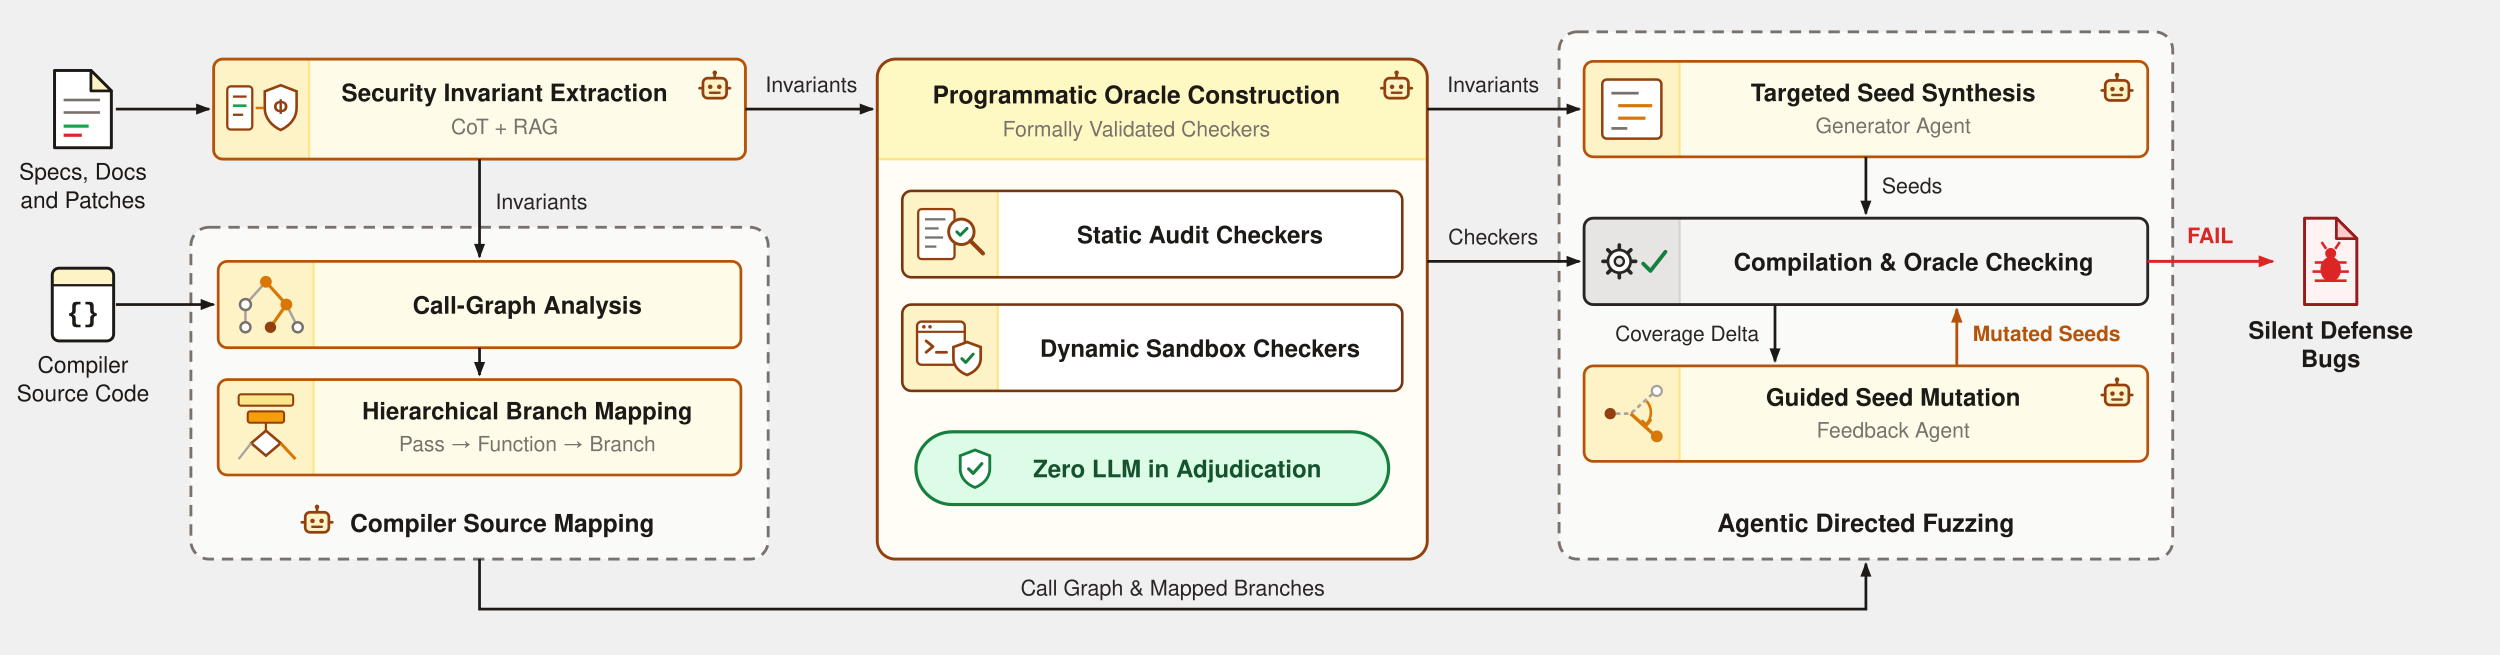
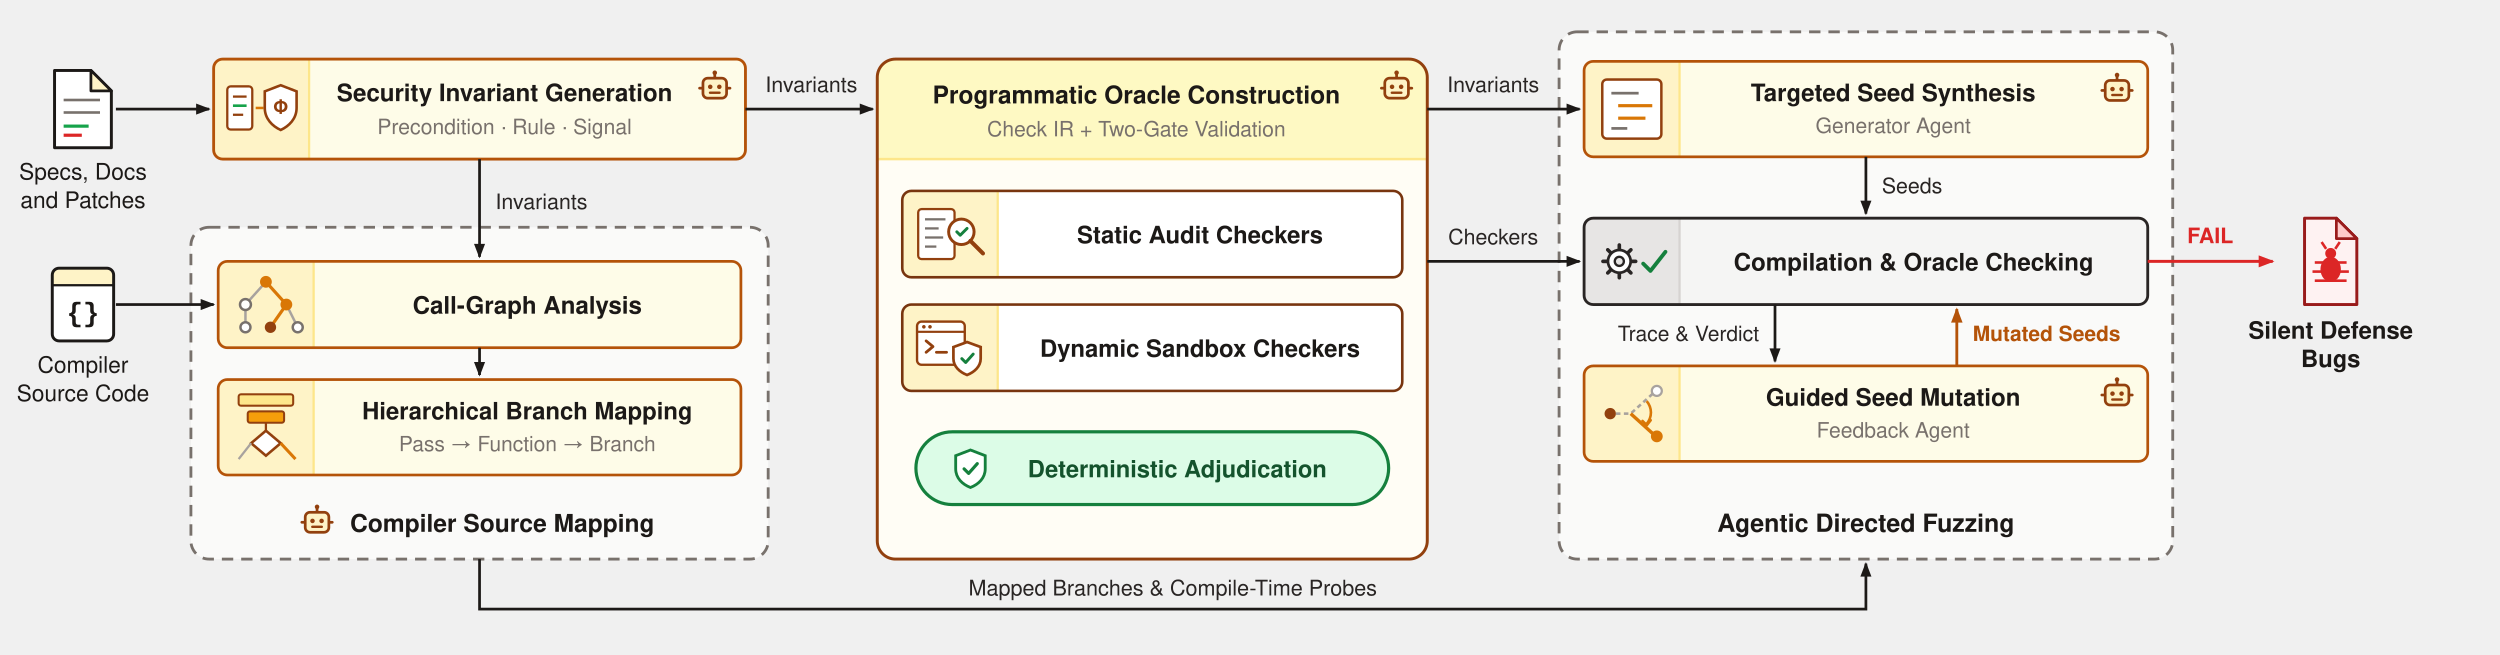
<svg xmlns="http://www.w3.org/2000/svg" viewBox="0 0 1100 288" width="1100" height="288" style="background-color: #FFFFFF; font-family: 'Helvetica Neue', Helvetica, Arial, sans-serif;">
  <defs>
    <marker id="arr" viewBox="0 0 10 10" refX="8.2" refY="5" markerWidth="5.8" markerHeight="5.8" orient="auto-start-reverse">
      <path d="M 0 1.5 L 9.2 5 L 0 8.5 z" fill="#1C1917" />
    </marker>
    <marker id="arr-amber" viewBox="0 0 10 10" refX="8.2" refY="5" markerWidth="5.8" markerHeight="5.8" orient="auto-start-reverse">
      <path d="M 0 1.5 L 9.2 5 L 0 8.5 z" fill="#B45309" />
    </marker>
    <marker id="arr-crimson" viewBox="0 0 10 10" refX="8.2" refY="5" markerWidth="5.8" markerHeight="5.8" orient="auto-start-reverse">
      <path d="M 0 1.5 L 9.2 5 L 0 8.5 z" fill="#DC2626" />
    </marker>
    <g id="bot-logo">
      <line x1="7.5" y1="1.2" x2="7.5" y2="3.4" stroke="#92400E" stroke-width="1.2" stroke-linecap="round" />
      <circle cx="7.5" cy="1.0" r="1.0" fill="#92400E" />
      <line x1="0.8" y1="7.8" x2="2.3" y2="7.8" stroke="#92400E" stroke-width="1.2" stroke-linecap="round" />
      <line x1="12.7" y1="7.8" x2="14.2" y2="7.8" stroke="#92400E" stroke-width="1.2" stroke-linecap="round" />
      <rect x="2.3" y="3.4" width="10.4" height="8.8" rx="2.1" fill="#FEF3C7" stroke="#92400E" stroke-width="1.2" />
      <circle cx="5.5" cy="7.2" r="1.0" fill="#92400E" />
      <circle cx="9.5" cy="7.2" r="1.0" fill="#92400E" />
      <line x1="5.4" y1="9.8" x2="9.6" y2="9.8" stroke="#92400E" stroke-width="1.05" stroke-linecap="round" />
    </g>
  </defs>
  <g transform="translate(14, 31)">
    <path d="M 10 0 L 26 0 L 35 9 L 35 34 L 10 34 Z" fill="#FFFFFF" stroke="#1C1917" stroke-width="1.3" stroke-linejoin="round" />
    <path d="M 26 0 L 26 9 L 35 9 Z" fill="#FEF3C7" stroke="#1C1917" stroke-width="1.2" stroke-linejoin="round" />
    <line x1="14" y1="13" x2="30" y2="13" stroke="#78716C" stroke-width="1.15" />
    <line x1="14" y1="18.5" x2="30" y2="18.5" stroke="#78716C" stroke-width="1.15" />
    <line x1="14" y1="24.5" x2="25" y2="24.5" stroke="#16A34A" stroke-width="1.4" />
    <line x1="14" y1="28.5" x2="22" y2="28.5" stroke="#DC2626" stroke-width="1.4" />
  </g>
  <text x="36.5" y="79" font-size="10" font-weight="500" fill="#1C1917" text-anchor="middle">Specs, Docs</text>
  <text x="36.5" y="91.5" font-size="10" font-weight="500" fill="#1C1917" text-anchor="middle">and Patches</text>
  <g transform="translate(14, 118)">
    <rect x="9" y="0" width="27" height="32" rx="3" fill="#FFFFFF" />
    <path d="M 12 0 L 33 0 Q 36 0 36 3 L 36 7.5 L 9 7.5 L 9 3 Q 9 0 12 0 Z" fill="#FEF3C7" />
    <line x1="9" y1="7.5" x2="36" y2="7.5" stroke="#1C1917" stroke-width="1" />
    <rect x="9" y="0" width="27" height="32" rx="3" fill="none" stroke="#1C1917" stroke-width="1.3" />
    <text x="22.5" y="23.5" font-family="Menlo, Monaco, 'Courier New', monospace" font-size="12" font-weight="700" fill="#1C1917" text-anchor="middle">{}</text>
  </g>
  <text x="36.5" y="164" font-size="10" font-weight="500" fill="#1C1917" text-anchor="middle">Compiler</text>
  <text x="36.5" y="176.5" font-size="10" font-weight="500" fill="#1C1917" text-anchor="middle">Source Code</text>
  <g transform="translate(94, 26)">
    <rect x="0" y="0" width="234" height="44" rx="4" fill="#FEFCE8" />
    <path d="M 4 0 L 42 0 L 42 44 L 4 44 Q 0 44 0 40 L 0 4 Q 0 0 4 0 Z" fill="#FEF3C7" />
    <line x1="42" y1="0" x2="42" y2="44" stroke="#FDE68A" stroke-width="1" />
    <rect x="0" y="0" width="234" height="44" rx="4" fill="none" stroke="#B45309" stroke-width="1.25" />
    <rect x="6" y="12" width="11" height="19" rx="1.5" fill="#FFFFFF" stroke="#92400E" stroke-width="1" />
    <line x1="8.5" y1="16.5" x2="14.5" y2="16.5" stroke="#92400E" stroke-width="1" />
    <line x1="8.5" y1="20.5" x2="14.5" y2="20.5" stroke="#16A34A" stroke-width="1.15" />
    <line x1="8.5" y1="24.5" x2="13" y2="24.5" stroke="#92400E" stroke-width="1" />
    <line x1="18.5" y1="21.5" x2="22" y2="21.5" stroke="#D97706" stroke-width="1.1" />
    <path d="M 29.5 11.5 L 36.5 14.2 L 36.5 21.5 C 36.5 26.2 33.2 29.5 29.5 31.2 C 25.8 29.5 22.5 26.2 22.5 21.5 L 22.5 14.2 Z" fill="#FFFFFF" stroke="#92400E" stroke-width="1.15" />
    <text x="29.5" y="24" font-size="8.5" font-weight="700" fill="#92400E" text-anchor="middle">Φ</text>
-     <text x="128" y="18.5" font-size="10.6" font-weight="700" fill="#1C1917" text-anchor="middle">Security Invariant Extraction</text>
-     <text x="128" y="33" font-size="9.3" font-weight="400" fill="#78716C" text-anchor="middle">CoT + RAG</text>
+     <text x="128" y="18.5" font-size="10.6" font-weight="700" fill="#1C1917" text-anchor="middle">Security Invariant Generation</text>
+     <text x="128" y="33" font-size="9.3" font-weight="400" fill="#78716C" text-anchor="middle">Precondition · Rule · Signal</text>
    <use href="#bot-logo" x="213" y="5" />
  </g>
  <line x1="51" y1="48" x2="92" y2="48" stroke="#1C1917" stroke-width="1.2" marker-end="url(#arr)" />
  <g>
    <rect x="84" y="100" width="254" height="146" rx="8" fill="#FAFAF9" stroke="#78716C" stroke-width="1.25" stroke-dasharray="5,3.5" />
    <use href="#bot-logo" x="132" y="222" />
    <text x="221" y="234" font-size="10.8" font-weight="700" fill="#1C1917" text-anchor="middle">Compiler Source Mapping</text>
  </g>
  <g transform="translate(96, 115)">
    <rect x="0" y="0" width="230" height="38" rx="4" fill="#FEFCE8" />
    <path d="M 4 0 L 42 0 L 42 38 L 4 38 Q 0 38 0 34 L 0 4 Q 0 0 4 0 Z" fill="#FEF3C7" />
    <line x1="42" y1="0" x2="42" y2="38" stroke="#FDE68A" stroke-width="1" />
    <rect x="0" y="0" width="230" height="38" rx="4" fill="none" stroke="#B45309" stroke-width="1.2" />
    <line x1="21" y1="9" x2="12" y2="19" stroke="#A8A29E" stroke-width="1.1" />
    <line x1="21" y1="9" x2="30" y2="19" stroke="#D97706" stroke-width="1.4" />
    <line x1="12" y1="19" x2="12" y2="29" stroke="#A8A29E" stroke-width="1.1" />
    <line x1="30" y1="19" x2="23" y2="29" stroke="#D97706" stroke-width="1.4" />
    <line x1="30" y1="19" x2="35" y2="29" stroke="#A8A29E" stroke-width="1.1" />
    <circle cx="21" cy="9" r="2.6" fill="#D97706" />
    <circle cx="12" cy="19" r="2.4" fill="#FFFFFF" stroke="#78716C" stroke-width="1.1" />
    <circle cx="30" cy="19" r="2.6" fill="#D97706" />
    <circle cx="12" cy="29" r="2.2" fill="#FFFFFF" stroke="#78716C" stroke-width="1.1" />
    <circle cx="23" cy="29" r="2.5" fill="#92400E" />
    <circle cx="35" cy="29" r="2.2" fill="#FFFFFF" stroke="#78716C" stroke-width="1.1" />
    <text x="136" y="23" font-size="10.6" font-weight="700" fill="#1C1917" text-anchor="middle">Call-Graph Analysis</text>
  </g>
  <g transform="translate(96, 167)">
    <rect x="0" y="0" width="230" height="42" rx="4" fill="#FEFCE8" />
    <path d="M 4 0 L 42 0 L 42 42 L 4 42 Q 0 42 0 38 L 0 4 Q 0 0 4 0 Z" fill="#FEF3C7" />
    <line x1="42" y1="0" x2="42" y2="42" stroke="#FDE68A" stroke-width="1" />
    <rect x="0" y="0" width="230" height="42" rx="4" fill="none" stroke="#B45309" stroke-width="1.2" />
    <rect x="9" y="6.5" width="24" height="5" rx="1" fill="#FDE68A" stroke="#92400E" stroke-width="0.9" />
    <rect x="13" y="14" width="16" height="5" rx="1" fill="#F59E0B" stroke="#92400E" stroke-width="0.9" />
    <line x1="21" y1="19" x2="21" y2="22.5" stroke="#92400E" stroke-width="1" />
    <polygon points="21,22.5 27.5,28 21,33.5 14.5,28" fill="#FFFFFF" stroke="#92400E" stroke-width="1.15" />
    <line x1="27.5" y1="28" x2="34" y2="35" stroke="#D97706" stroke-width="1.35" />
    <line x1="14.5" y1="28" x2="9" y2="35" stroke="#A8A29E" stroke-width="1" />
    <text x="136" y="17.5" font-size="10.5" font-weight="700" fill="#1C1917" text-anchor="middle">Hierarchical Branch Mapping</text>
    <text x="136" y="31.5" font-size="9.2" font-weight="400" fill="#78716C" text-anchor="middle">Pass → Function → Branch</text>
  </g>
  <line x1="51" y1="134" x2="94" y2="134" stroke="#1C1917" stroke-width="1.2" marker-end="url(#arr)" />
  <line x1="211" y1="70" x2="211" y2="113" stroke="#1C1917" stroke-width="1.2" marker-end="url(#arr)" />
  <text x="218" y="92" font-size="9.4" font-weight="500" fill="#292524">Invariants</text>
  <line x1="211" y1="153" x2="211" y2="165" stroke="#1C1917" stroke-width="1.2" marker-end="url(#arr)" />
  <g>
    <rect x="386" y="26" width="242" height="220" rx="8" fill="#FFFDF5" />
    <path d="M 394 26 L 620 26 Q 628 26 628 34 L 628 70 L 386 70 L 386 34 Q 386 26 394 26 Z" fill="#FEF9C3" />
    <line x1="386" y1="70" x2="628" y2="70" stroke="#FDE68A" stroke-width="1.1" />
    <rect x="386" y="26" width="242" height="220" rx="8" fill="none" stroke="#92400E" stroke-width="1.3" />
    <text x="500" y="45.5" font-size="10.8" font-weight="700" fill="#1C1917" text-anchor="middle">Programmatic Oracle Construction</text>
-     <text x="500" y="60" font-size="9.3" font-weight="400" fill="#78716C" text-anchor="middle">Formally Validated Checkers</text>
+     <text x="500" y="60" font-size="9.3" font-weight="400" fill="#78716C" text-anchor="middle">Check IR + Two-Gate Validation</text>
    <use href="#bot-logo" x="607" y="31" />
  </g>
  <g transform="translate(397, 84)">
    <rect x="0" y="0" width="220" height="38" rx="4" fill="#FFFFFF" />
    <path d="M 4 0 L 42 0 L 42 38 L 4 38 Q 0 38 0 34 L 0 4 Q 0 0 4 0 Z" fill="#FEF3C7" />
    <line x1="42" y1="0" x2="42" y2="38" stroke="#FDE68A" stroke-width="1" />
    <rect x="0" y="0" width="220" height="38" rx="4" fill="none" stroke="#78350F" stroke-width="1.15" />
    <rect x="7" y="8" width="16" height="22" rx="1.5" fill="#FFFFFF" stroke="#92400E" stroke-width="1" />
    <line x1="10" y1="12.5" x2="19" y2="12.5" stroke="#78716C" stroke-width="1" />
    <line x1="10" y1="16.5" x2="16" y2="16.5" stroke="#78716C" stroke-width="1" />
    <line x1="10" y1="20.5" x2="18" y2="20.5" stroke="#78716C" stroke-width="1" />
    <line x1="10" y1="24.5" x2="15" y2="24.5" stroke="#78716C" stroke-width="1" />
    <circle cx="26" cy="18" r="5.6" fill="#FFFFFF" stroke="#92400E" stroke-width="1.3" />
    <polyline points="24,18 25.5,19.5 28.5,16.5" fill="none" stroke="#15803D" stroke-width="1.3" stroke-linecap="round" stroke-linejoin="round" />
    <line x1="30" y1="22" x2="35.5" y2="27.5" stroke="#92400E" stroke-width="1.8" stroke-linecap="round" />
    <text x="131" y="23" font-size="10.5" font-weight="700" fill="#1C1917" text-anchor="middle">Static Audit Checkers</text>
  </g>
  <g transform="translate(397, 134)">
    <rect x="0" y="0" width="220" height="38" rx="4" fill="#FFFFFF" />
    <path d="M 4 0 L 42 0 L 42 38 L 4 38 Q 0 38 0 34 L 0 4 Q 0 0 4 0 Z" fill="#FEF3C7" />
    <line x1="42" y1="0" x2="42" y2="38" stroke="#FDE68A" stroke-width="1" />
    <rect x="0" y="0" width="220" height="38" rx="4" fill="none" stroke="#78350F" stroke-width="1.15" />
    <rect x="6.5" y="7.5" width="21" height="19" rx="2" fill="#FFFFFF" stroke="#92400E" stroke-width="1.05" />
    <line x1="6.5" y1="12" x2="27.5" y2="12" stroke="#92400E" stroke-width="0.95" />
    <circle cx="9.5" cy="9.8" r="0.8" fill="#92400E" />
    <circle cx="12.2" cy="9.8" r="0.8" fill="#92400E" />
    <polyline points="10.5,16 13.5,18.5 10.5,21" fill="none" stroke="#92400E" stroke-width="1.25" stroke-linecap="round" stroke-linejoin="round" />
    <line x1="15" y1="21" x2="19.5" y2="21" stroke="#92400E" stroke-width="1.2" stroke-linecap="round" />
    <path d="M 28.5 16.5 L 34.5 18.7 L 34.5 23.8 C 34.5 27.2 31.8 29.7 28.5 31 C 25.2 29.7 22.5 27.2 22.5 23.8 L 22.5 18.7 Z" fill="#FFFFFF" stroke="#92400E" stroke-width="1.2" />
    <polyline points="26.2,23.8 27.9,25.5 31.2,21.8" fill="none" stroke="#15803D" stroke-width="1.3" stroke-linecap="round" stroke-linejoin="round" />
    <text x="131" y="23" font-size="10.5" font-weight="700" fill="#1C1917" text-anchor="middle">Dynamic Sandbox Checkers</text>
  </g>
  <g transform="translate(403, 190)">
    <rect x="0" y="0" width="208" height="32" rx="16" fill="#DCFCE7" stroke="#15803D" stroke-width="1.4" />
-     <path d="M 26 8 L 32.5 10.5 L 32.5 16.3 C 32.5 20.3 29.6 23.1 26 24.5 C 22.4 23.1 19.5 20.3 19.5 16.3 L 19.5 10.5 Z" fill="#FFFFFF" stroke="#15803D" stroke-width="1.25" />
-     <polyline points="23.2,16.3 25.2,18.3 29,14" fill="none" stroke="#15803D" stroke-width="1.4" stroke-linecap="round" stroke-linejoin="round" />
-     <text x="115" y="20" font-size="10.6" font-weight="700" fill="#14532D" text-anchor="middle">Zero LLM in Adjudication</text>
+     <path d="M 24 8 L 30.5 10.5 L 30.5 16.3 C 30.5 20.3 27.6 23.1 24 24.5 C 20.4 23.1 17.5 20.3 17.5 16.3 L 17.5 10.5 Z" fill="#FFFFFF" stroke="#15803D" stroke-width="1.25" />
+     <polyline points="21.2,16.3 23.2,18.3 27,14" fill="none" stroke="#15803D" stroke-width="1.4" stroke-linecap="round" stroke-linejoin="round" />
+     <text x="115" y="20" font-size="10.4" font-weight="700" fill="#14532D" text-anchor="middle">Deterministic Adjudication</text>
  </g>
  <line x1="328" y1="48" x2="384" y2="48" stroke="#1C1917" stroke-width="1.2" marker-end="url(#arr)" />
  <text x="357" y="40.5" font-size="9.4" font-weight="500" fill="#292524" text-anchor="middle">Invariants</text>
  <g>
    <rect x="686" y="14" width="270" height="232" rx="8" fill="#FAFAF9" stroke="#78716C" stroke-width="1.25" stroke-dasharray="5,3.5" />
    <text x="821" y="234" font-size="11" font-weight="700" fill="#1C1917" text-anchor="middle">Agentic Directed Fuzzing</text>
  </g>
  <g transform="translate(697, 27)">
    <rect x="0" y="0" width="248" height="42" rx="4" fill="#FEFCE8" />
    <path d="M 4 0 L 42 0 L 42 42 L 4 42 Q 0 42 0 38 L 0 4 Q 0 0 4 0 Z" fill="#FEF3C7" />
    <line x1="42" y1="0" x2="42" y2="42" stroke="#FDE68A" stroke-width="1" />
    <rect x="0" y="0" width="248" height="42" rx="4" fill="none" stroke="#B45309" stroke-width="1.2" />
    <rect x="8" y="8" width="26" height="26" rx="2" fill="#FFFFFF" stroke="#92400E" stroke-width="1.1" />
    <line x1="12" y1="14" x2="24" y2="14" stroke="#78716C" stroke-width="1.2" />
    <line x1="15" y1="19.5" x2="30" y2="19.5" stroke="#D97706" stroke-width="1.4" />
    <line x1="15" y1="25" x2="27" y2="25" stroke="#D97706" stroke-width="1.4" />
    <line x1="12" y1="29.5" x2="19" y2="29.5" stroke="#78716C" stroke-width="1.2" />
    <text x="136" y="17.5" font-size="10.6" font-weight="700" fill="#1C1917" text-anchor="middle">Targeted Seed Synthesis</text>
    <text x="136" y="31.5" font-size="9.3" font-weight="400" fill="#78716C" text-anchor="middle">Generator Agent</text>
    <use href="#bot-logo" x="227" y="5" />
  </g>
  <g transform="translate(697, 96)">
    <rect x="0" y="0" width="248" height="38" rx="4" fill="#F5F5F4" />
    <path d="M 4 0 L 42 0 L 42 38 L 4 38 Q 0 38 0 34 L 0 4 Q 0 0 4 0 Z" fill="#E7E5E4" />
    <line x1="42" y1="0" x2="42" y2="38" stroke="#D6D3D1" stroke-width="1" />
    <rect x="0" y="0" width="248" height="38" rx="4" fill="none" stroke="#292524" stroke-width="1.25" />
    <line x1="20.20" y1="19.00" x2="22.70" y2="19.00" stroke="#292524" stroke-width="1.6" stroke-linecap="round" />
    <line x1="18.82" y1="22.32" x2="20.59" y2="24.09" stroke="#292524" stroke-width="1.6" stroke-linecap="round" />
    <line x1="15.50" y1="23.70" x2="15.50" y2="26.20" stroke="#292524" stroke-width="1.6" stroke-linecap="round" />
    <line x1="12.18" y1="22.32" x2="10.41" y2="24.09" stroke="#292524" stroke-width="1.6" stroke-linecap="round" />
    <line x1="10.80" y1="19.00" x2="8.30" y2="19.00" stroke="#292524" stroke-width="1.6" stroke-linecap="round" />
    <line x1="12.18" y1="15.68" x2="10.41" y2="13.91" stroke="#292524" stroke-width="1.6" stroke-linecap="round" />
    <line x1="15.50" y1="14.30" x2="15.50" y2="11.80" stroke="#292524" stroke-width="1.6" stroke-linecap="round" />
    <line x1="18.82" y1="15.68" x2="20.59" y2="13.91" stroke="#292524" stroke-width="1.6" stroke-linecap="round" />
    <circle cx="15.5" cy="19.0" r="5.0" fill="#FFFFFF" stroke="#292524" stroke-width="1.2" />
    <circle cx="15.5" cy="19.0" r="2.0" fill="#E7E5E4" stroke="#292524" stroke-width="1.05" />
    <polyline points="26,20 29.2,23.2 35.8,14.8" fill="none" stroke="#15803D" stroke-width="1.7" stroke-linecap="round" stroke-linejoin="round" />
    <text x="145" y="23" font-size="10.6" font-weight="700" fill="#1C1917" text-anchor="middle">Compilation &amp; Oracle Checking</text>
  </g>
  <g transform="translate(697, 161)">
    <rect x="0" y="0" width="248" height="42" rx="4" fill="#FEFCE8" />
    <path d="M 4 0 L 42 0 L 42 42 L 4 42 Q 0 42 0 38 L 0 4 Q 0 0 4 0 Z" fill="#FEF3C7" />
    <line x1="42" y1="0" x2="42" y2="42" stroke="#FDE68A" stroke-width="1" />
    <rect x="0" y="0" width="248" height="42" rx="4" fill="none" stroke="#B45309" stroke-width="1.2" />
    <circle cx="11.5" cy="21" r="2.5" fill="#92400E" />
    <path d="M 14 21 L 20.5 21 L 31 11.5" fill="none" stroke="#A8A29E" stroke-width="1.15" stroke-dasharray="2,1.5" />
    <path d="M 20.5 21 L 31 30.5" fill="none" stroke="#D97706" stroke-width="1.5" />
    <circle cx="32" cy="11" r="2.2" fill="#FFFFFF" stroke="#A8A29E" stroke-width="1" />
    <circle cx="32" cy="31" r="2.6" fill="#D97706" />
    <path d="M 27.5 15.5 A 7.5 7.5 0 0 1 27.5 25.5" fill="none" stroke="#D97706" stroke-width="1.15" />
    <polyline points="25.7,24.2 27.6,26.1 29.3,23.9" fill="none" stroke="#D97706" stroke-width="1.15" stroke-linecap="round" stroke-linejoin="round" />
    <text x="136" y="17.5" font-size="10.6" font-weight="700" fill="#1C1917" text-anchor="middle">Guided Seed Mutation</text>
    <text x="136" y="31.5" font-size="9.3" font-weight="400" fill="#78716C" text-anchor="middle">Feedback Agent</text>
    <use href="#bot-logo" x="227" y="5" />
  </g>
  <line x1="628" y1="48" x2="695" y2="48" stroke="#1C1917" stroke-width="1.2" marker-end="url(#arr)" />
  <text x="657" y="40.5" font-size="9.4" font-weight="500" fill="#292524" text-anchor="middle">Invariants</text>
  <line x1="628" y1="115" x2="695" y2="115" stroke="#1C1917" stroke-width="1.2" marker-end="url(#arr)" />
  <text x="657" y="107.5" font-size="9.4" font-weight="500" fill="#292524" text-anchor="middle">Checkers</text>
  <line x1="821" y1="69" x2="821" y2="94" stroke="#1C1917" stroke-width="1.2" marker-end="url(#arr)" />
  <text x="828" y="85" font-size="9.4" font-weight="500" fill="#292524">Seeds</text>
  <line x1="781" y1="134" x2="781" y2="159" stroke="#1C1917" stroke-width="1.2" marker-end="url(#arr)" />
-   <text x="774" y="150" font-size="9.2" font-weight="500" fill="#292524" text-anchor="end">Coverage Delta</text>
+   <text x="774" y="150" font-size="9.2" font-weight="500" fill="#292524" text-anchor="end">Trace &amp; Verdict</text>
  <line x1="861" y1="161" x2="861" y2="136" stroke="#B45309" stroke-width="1.25" marker-end="url(#arr-amber)" />
  <text x="868" y="150" font-size="9.2" font-weight="600" fill="#B45309">Mutated Seeds</text>
  <path d="M 211 246 L 211 268 L 821 268 L 821 248" fill="none" stroke="#1C1917" stroke-width="1.2" marker-end="url(#arr)" />
-   <text x="516" y="262" font-size="9.5" font-weight="500" fill="#292524" text-anchor="middle">Call Graph &amp; Mapped Branches</text>
+   <text x="516" y="262" font-size="9.5" font-weight="500" fill="#292524" text-anchor="middle">Mapped Branches &amp; Compile-Time Probes</text>
  <line x1="945" y1="115" x2="1000" y2="115" stroke="#DC2626" stroke-width="1.3" marker-end="url(#arr-crimson)" />
  <text x="972.5" y="107" font-size="9.4" font-weight="700" fill="#DC2626" text-anchor="middle">FAIL</text>
  <g transform="translate(1002, 96)">
    <path d="M 12 0 L 26 0 L 35 9 L 35 38 L 12 38 Z" fill="#FEF2F2" stroke="#991B1B" stroke-width="1.3" stroke-linejoin="round" />
    <path d="M 26 0 L 26 9 L 35 9 Z" fill="#FECACA" stroke="#991B1B" stroke-width="1.2" stroke-linejoin="round" />
    <ellipse cx="23.5" cy="22.5" rx="4.5" ry="5.5" fill="#DC2626" />
    <circle cx="23.5" cy="15.5" r="2.4" fill="#DC2626" />
    <line x1="16.5" y1="19.5" x2="30.5" y2="19.5" stroke="#DC2626" stroke-width="1.15" />
    <line x1="15.5" y1="23.5" x2="31.5" y2="23.5" stroke="#DC2626" stroke-width="1.15" />
    <line x1="16.5" y1="27.5" x2="30.5" y2="27.5" stroke="#DC2626" stroke-width="1.15" />
    <line x1="21.5" y1="13.5" x2="19.5" y2="10.5" stroke="#DC2626" stroke-width="1.15" />
    <line x1="25.5" y1="13.5" x2="27.5" y2="10.5" stroke="#DC2626" stroke-width="1.15" />
  </g>
  <text x="1025.5" y="149" font-size="10.5" font-weight="700" fill="#1C1917" text-anchor="middle">Silent Defense</text>
  <text x="1025.5" y="161.5" font-size="10.5" font-weight="700" fill="#1C1917" text-anchor="middle">Bugs</text>
</svg>
